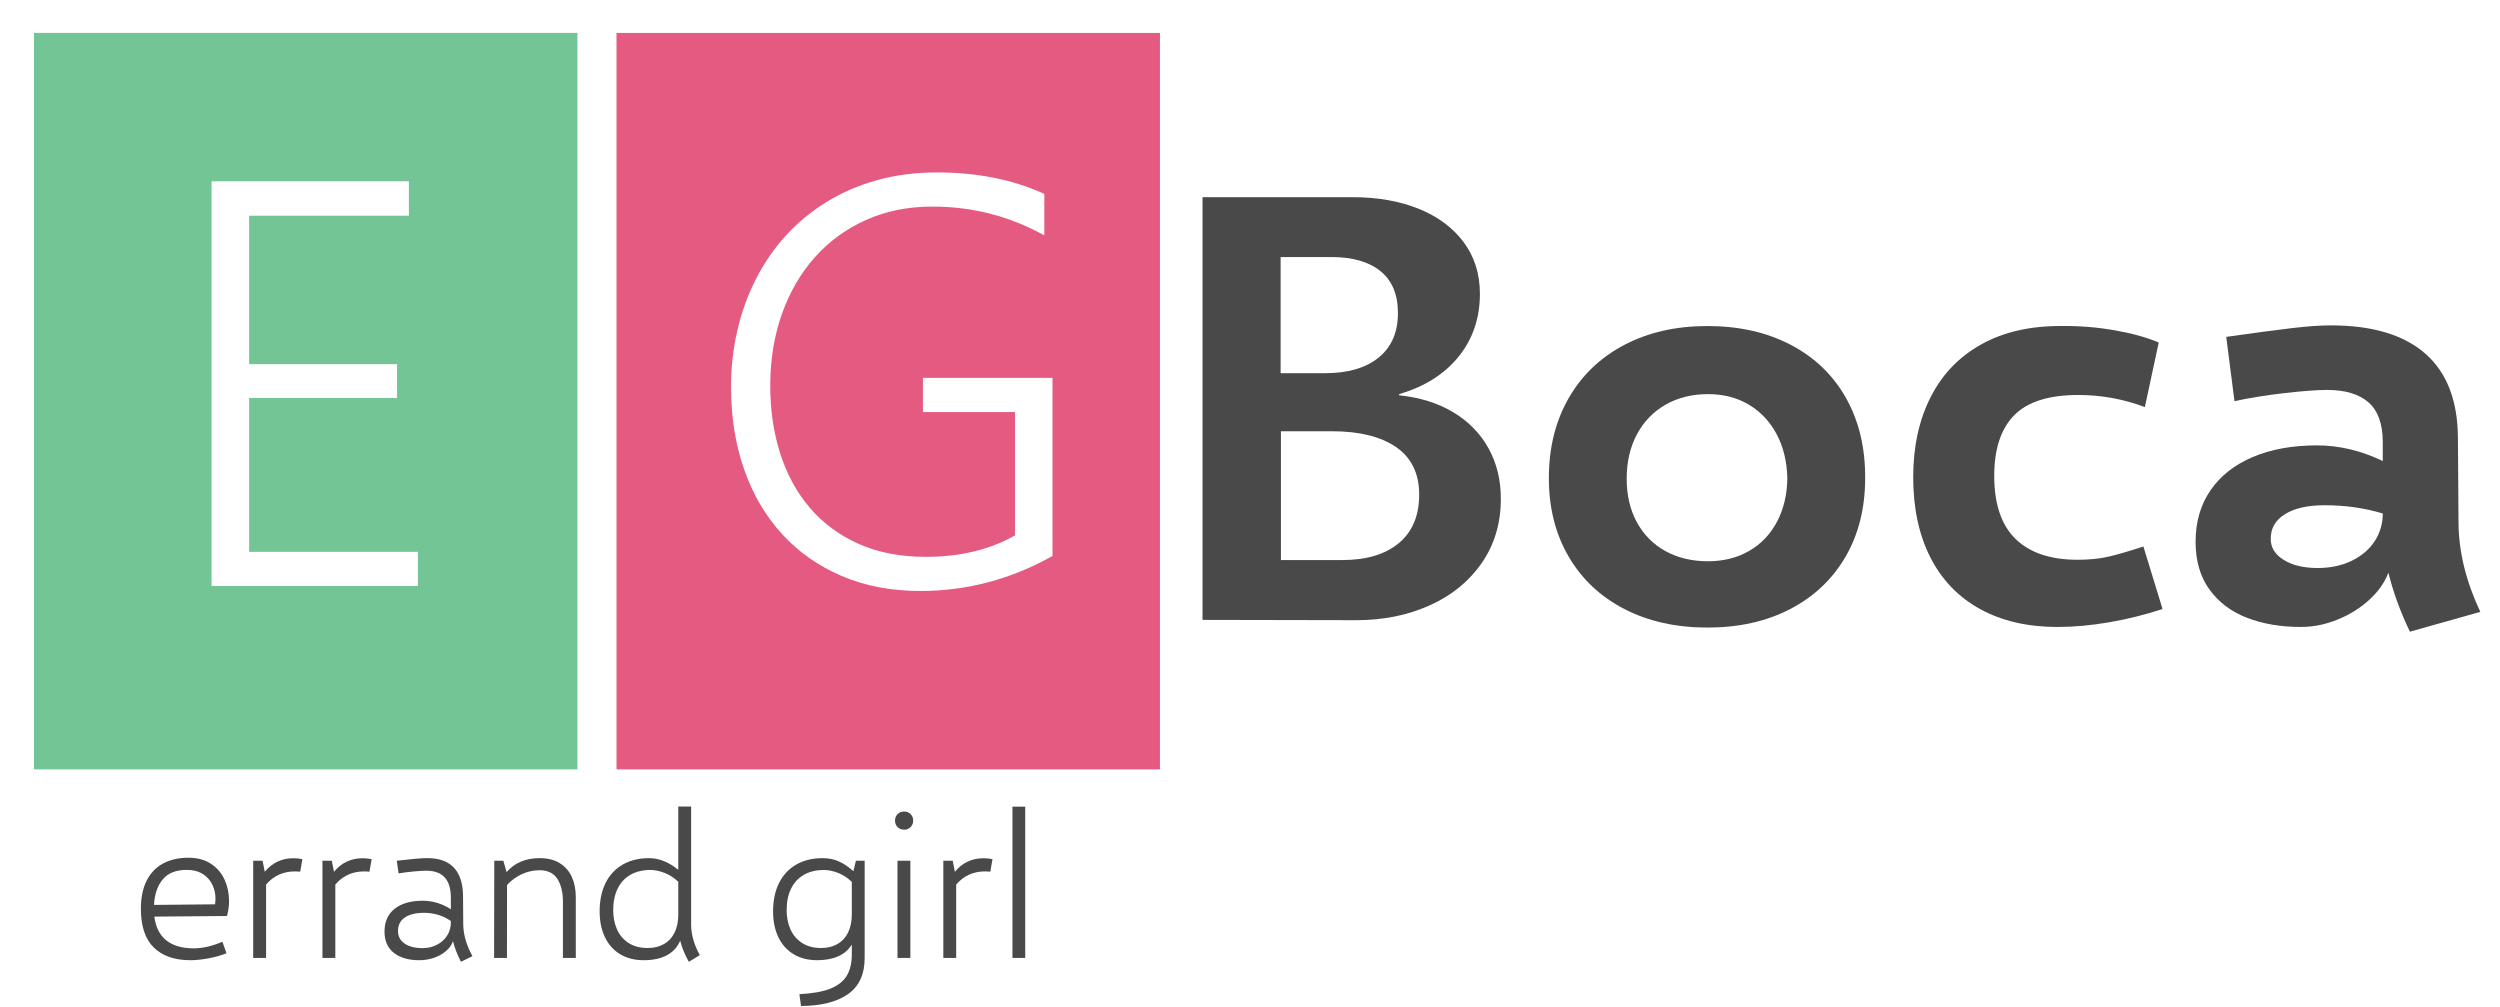
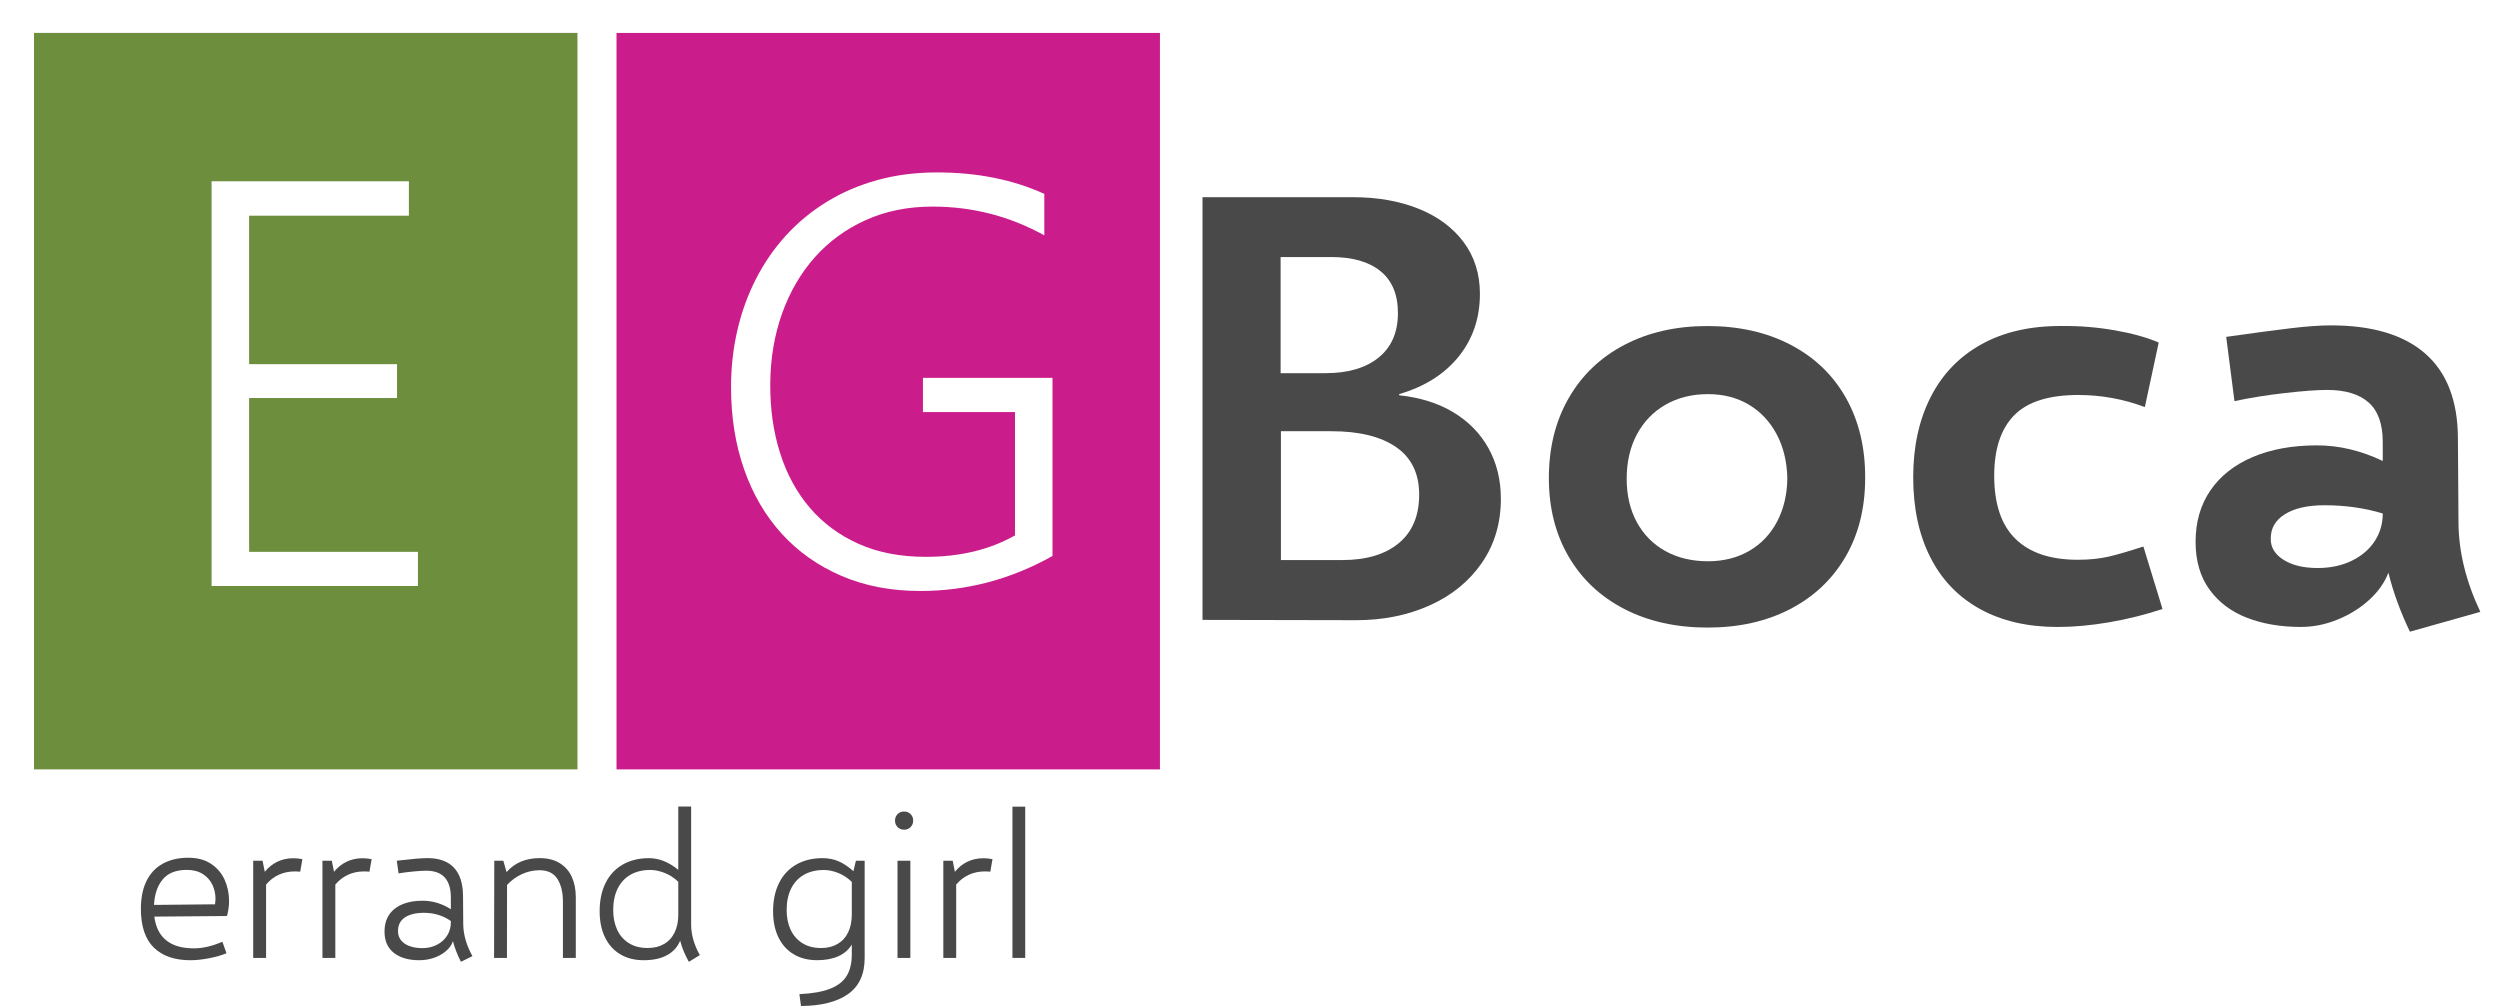
<svg xmlns="http://www.w3.org/2000/svg" version="1.1" id="Layer_1" x="0px" y="0px" width="263.925px" height="106.204px" viewBox="0 0 263.925 106.204" enable-background="new 0 0 263.925 106.204" xml:space="preserve">
  <g>
-     <path fill="#494949" d="M126.949,65.442V20.818h15.901c2.572,0,4.87,0.404,6.894,1.213c2.022,0.809,3.609,1.981,4.761,3.517   c1.151,1.536,1.729,3.361,1.729,5.477c0,2.552-0.747,4.756-2.24,6.613c-1.494,1.857-3.59,3.18-6.286,3.968v0.125   c2.198,0.229,4.104,0.825,5.71,1.789c1.607,0.965,2.848,2.23,3.719,3.797s1.308,3.345,1.308,5.337c0,2.572-0.669,4.828-2.007,6.769   c-1.339,1.939-3.17,3.435-5.492,4.481c-2.324,1.048-4.917,1.57-7.78,1.57L126.949,65.442z M139.925,39.396   c2.387,0,4.258-0.549,5.617-1.649c1.358-1.1,2.038-2.666,2.038-4.699c0-1.95-0.612-3.423-1.836-4.418   c-1.225-0.996-2.956-1.494-5.196-1.494h-5.353v12.261L139.925,39.396L139.925,39.396z M141.7,59.125   c2.552,0,4.543-0.597,5.975-1.789c1.433-1.193,2.147-2.899,2.147-5.119c0-2.22-0.811-3.89-2.428-5.011   c-1.618-1.12-3.891-1.68-6.815-1.68h-5.352v13.6H141.7z" />
-     <path fill="#494949" d="M171.48,64.292c-2.531-1.308-4.491-3.153-5.882-5.539c-1.391-2.385-2.085-5.146-2.085-8.277   c0-3.194,0.694-6.006,2.085-8.433s3.351-4.305,5.882-5.632c2.53-1.327,5.456-1.992,8.774-1.992c3.34,0,6.275,0.664,8.808,1.992   c2.531,1.328,4.477,3.205,5.835,5.632c1.357,2.427,2.027,5.239,2.008,8.433c0,3.152-0.69,5.918-2.069,8.294   c-1.381,2.375-3.325,4.216-5.835,5.522c-2.511,1.308-5.426,1.961-8.745,1.961C176.937,66.252,174.01,65.598,171.48,64.292z    M184.659,58.161c1.255-0.727,2.235-1.752,2.94-3.08s1.068-2.863,1.09-4.605c-0.042-1.763-0.42-3.314-1.137-4.652   c-0.716-1.338-1.695-2.375-2.939-3.112c-1.245-0.736-2.677-1.104-4.295-1.104c-1.701,0-3.2,0.374-4.497,1.12   c-1.296,0.747-2.304,1.795-3.02,3.143c-0.715,1.349-1.072,2.905-1.072,4.668c0,1.744,0.357,3.272,1.072,4.589   c0.716,1.317,1.724,2.334,3.02,3.051c1.297,0.716,2.796,1.074,4.497,1.074C181.956,59.25,183.404,58.887,184.659,58.161z" />
-     <path fill="#494949" d="M209.026,64.292c-2.293-1.266-4.041-3.086-5.244-5.461s-1.805-5.191-1.805-8.45   c0-3.215,0.61-6.032,1.836-8.449c1.224-2.417,3.013-4.279,5.367-5.586c2.354-1.307,5.183-1.95,8.479-1.929   c1.888-0.021,3.75,0.13,5.586,0.451c1.836,0.322,3.387,0.752,4.652,1.292l-1.464,6.815c-2.261-0.851-4.604-1.276-7.031-1.276   c-3.112,0-5.368,0.716-6.77,2.147c-1.399,1.432-2.101,3.559-2.101,6.379c0,2.988,0.752,5.213,2.256,6.676   c1.504,1.462,3.688,2.193,6.551,2.193c1.225,0,2.309-0.109,3.252-0.326c0.943-0.219,2.173-0.576,3.688-1.074l2.021,6.598   c-1.824,0.603-3.697,1.068-5.615,1.4c-1.921,0.331-3.74,0.498-5.463,0.498C214.051,66.19,211.318,65.556,209.026,64.292z" />
-     <path fill="#494949" d="M254.413,66.688c-0.996-2.074-1.754-4.15-2.272-6.225c-0.394,1.037-1.067,1.992-2.021,2.863   s-2.069,1.565-3.345,2.084c-1.276,0.52-2.567,0.778-3.875,0.778c-2.116,0-4.01-0.321-5.68-0.965   c-1.671-0.644-2.992-1.64-3.968-2.988c-0.976-1.348-1.463-3.028-1.463-5.041c0-2.096,0.523-3.905,1.571-5.43   c1.048-1.525,2.536-2.697,4.466-3.517c1.93-0.819,4.189-1.229,6.784-1.229c2.322,0,4.637,0.55,6.938,1.649v-1.992   c0-1.909-0.498-3.304-1.494-4.186c-0.995-0.881-2.458-1.323-4.388-1.323c-1.037,0-2.516,0.109-4.435,0.327   c-1.919,0.218-3.698,0.503-5.337,0.855l-0.871-6.784c2.926-0.415,5.218-0.721,6.878-0.918c1.659-0.197,3.049-0.296,4.17-0.296   c4.377,0,7.701,0.996,9.974,2.987c2.271,1.992,3.417,4.959,3.438,8.9l0.062,8.961c0.021,3.051,0.789,6.184,2.304,9.397   L254.413,66.688z M248.265,59.204c1.049-0.509,1.856-1.199,2.429-2.07c0.569-0.87,0.854-1.846,0.854-2.924   c-1.909-0.582-3.963-0.871-6.161-0.871c-1.764,0-3.153,0.315-4.171,0.947c-1.017,0.635-1.514,1.51-1.493,2.631   c0,0.893,0.456,1.623,1.369,2.193s2.105,0.855,3.579,0.855C246.02,59.965,247.218,59.711,248.265,59.204z" />
+     <path fill="#494949" d="M126.949,65.442V20.818h15.901c2.571,0,4.87,0.404,6.894,1.213c2.022,0.809,3.609,1.981,4.762,3.517   c1.15,1.536,1.729,3.361,1.729,5.477c0,2.552-0.747,4.756-2.24,6.613c-1.494,1.857-3.59,3.18-6.285,3.968v0.125   c2.197,0.229,4.104,0.825,5.709,1.789c1.607,0.965,2.849,2.23,3.72,3.797c0.87,1.567,1.308,3.345,1.308,5.337   c0,2.572-0.669,4.828-2.007,6.769c-1.339,1.939-3.17,3.436-5.492,4.481c-2.323,1.048-4.917,1.57-7.78,1.57L126.949,65.442z    M139.925,39.396c2.387,0,4.258-0.549,5.617-1.649c1.357-1.1,2.037-2.666,2.037-4.699c0-1.95-0.611-3.423-1.836-4.418   c-1.225-0.996-2.955-1.494-5.195-1.494h-5.354v12.261L139.925,39.396L139.925,39.396z M141.701,59.125   c2.551,0,4.543-0.598,5.975-1.789c1.433-1.193,2.146-2.899,2.146-5.12c0-2.22-0.811-3.89-2.428-5.011   c-1.618-1.12-3.891-1.68-6.814-1.68h-5.353v13.6H141.701L141.701,59.125z" />
+     <path fill="#494949" d="M171.48,64.292c-2.531-1.308-4.491-3.152-5.882-5.539c-1.392-2.385-2.085-5.146-2.085-8.276   c0-3.194,0.693-6.006,2.085-8.433c1.391-2.427,3.351-4.305,5.882-5.632c2.529-1.327,5.456-1.992,8.773-1.992   c3.34,0,6.275,0.664,8.809,1.992c2.531,1.328,4.477,3.205,5.835,5.632c1.356,2.427,2.026,5.239,2.008,8.433   c0,3.151-0.69,5.918-2.069,8.294c-1.381,2.375-3.324,4.216-5.834,5.521c-2.512,1.309-5.426,1.961-8.746,1.961   C176.937,66.252,174.009,65.598,171.48,64.292z M184.66,58.161c1.254-0.727,2.234-1.752,2.939-3.08s1.068-2.863,1.09-4.604   c-0.042-1.763-0.42-3.314-1.137-4.652c-0.717-1.338-1.695-2.375-2.939-3.112c-1.244-0.736-2.677-1.104-4.295-1.104   c-1.701,0-3.199,0.374-4.497,1.12c-1.296,0.747-2.304,1.795-3.021,3.143c-0.715,1.349-1.071,2.905-1.071,4.668   c0,1.744,0.356,3.272,1.071,4.588c0.717,1.317,1.725,2.334,3.021,3.052c1.298,0.716,2.796,1.073,4.497,1.073   C181.957,59.25,183.404,58.887,184.66,58.161z" />
+     <path fill="#494949" d="M209.026,64.292c-2.293-1.266-4.041-3.086-5.243-5.461c-1.203-2.375-1.806-5.19-1.806-8.45   c0-3.215,0.61-6.032,1.836-8.449c1.224-2.417,3.013-4.279,5.367-5.586c2.354-1.307,5.183-1.95,8.479-1.929   c1.887-0.021,3.75,0.13,5.586,0.451c1.836,0.322,3.387,0.752,4.651,1.292l-1.464,6.815c-2.262-0.851-4.604-1.276-7.031-1.276   c-3.111,0-5.367,0.716-6.77,2.147c-1.399,1.432-2.102,3.559-2.102,6.379c0,2.988,0.752,5.213,2.256,6.676   c1.504,1.462,3.688,2.193,6.551,2.193c1.226,0,2.31-0.109,3.252-0.326c0.943-0.219,2.174-0.576,3.688-1.074l2.021,6.598   c-1.823,0.604-3.696,1.068-5.614,1.4c-1.921,0.331-3.74,0.498-5.463,0.498C214.05,66.19,211.318,65.556,209.026,64.292z" />
+     <path fill="#494949" d="M254.414,66.688c-0.996-2.074-1.754-4.15-2.272-6.225c-0.394,1.037-1.067,1.992-2.021,2.863   c-0.955,0.871-2.07,1.564-3.346,2.084s-2.566,0.777-3.875,0.777c-2.115,0-4.01-0.32-5.68-0.965   c-1.672-0.645-2.992-1.641-3.969-2.988c-0.976-1.348-1.463-3.027-1.463-5.041c0-2.096,0.523-3.905,1.571-5.43   s2.536-2.697,4.466-3.517c1.93-0.819,4.189-1.229,6.784-1.229c2.322,0,4.638,0.55,6.938,1.649v-1.992   c0-1.909-0.498-3.304-1.494-4.186c-0.995-0.881-2.458-1.323-4.389-1.323c-1.037,0-2.516,0.109-4.435,0.327   c-1.919,0.218-3.698,0.503-5.337,0.855l-0.871-6.784c2.926-0.415,5.219-0.721,6.878-0.918s3.05-0.296,4.17-0.296   c4.378,0,7.701,0.996,9.974,2.987c2.271,1.992,3.418,4.959,3.438,8.9l0.062,8.961c0.021,3.051,0.789,6.184,2.305,9.397   L254.414,66.688z M248.265,59.204c1.049-0.509,1.855-1.199,2.429-2.07c0.569-0.869,0.854-1.846,0.854-2.924   c-1.909-0.582-3.963-0.871-6.161-0.871c-1.765,0-3.153,0.315-4.171,0.947c-1.018,0.635-1.514,1.51-1.493,2.631   c0,0.894,0.456,1.623,1.368,2.193c0.914,0.57,2.105,0.855,3.58,0.855C246.02,59.965,247.218,59.711,248.265,59.204z" />
  </g>
  <g>
-     <path fill="#494949" d="M22.286,91.199c0.646,0.433,1.124,0.995,1.433,1.69s0.463,1.437,0.463,2.223   c0,0.555-0.074,1.085-0.221,1.591l-7.668,0.063c0.14,1.109,0.56,1.945,1.259,2.507s1.669,0.843,2.913,0.843   c0.927,0,1.931-0.232,3.013-0.695l0.433,1.211c-0.499,0.211-1.111,0.387-1.839,0.527c-0.727,0.141-1.385,0.21-1.975,0.21   c-1.658,0-2.943-0.442-3.854-1.332c-0.913-0.889-1.37-2.256-1.37-4.104c0-1.15,0.198-2.129,0.595-2.934   c0.396-0.804,0.971-1.412,1.723-1.826c0.751-0.414,1.65-0.623,2.696-0.623C20.839,90.551,21.64,90.766,22.286,91.199z    M22.749,94.87c0-0.52-0.11-1.012-0.332-1.475c-0.222-0.465-0.56-0.84-1.012-1.127c-0.452-0.288-1.017-0.434-1.69-0.434   c-1.131,0-1.976,0.334-2.533,1.002c-0.559,0.666-0.866,1.565-0.922,2.695l6.436-0.063C22.732,95.258,22.749,95.059,22.749,94.87z" />
-     <path fill="#494949" d="M29.286,90.967c0.509-0.242,1.068-0.363,1.68-0.363c0.309,0,0.628,0.031,0.958,0.095l-0.232,1.327   c-0.188-0.021-0.379-0.031-0.568-0.031c-0.618,0-1.184,0.118-1.696,0.354c-0.513,0.236-0.958,0.582-1.338,1.037v7.742H26.73v-10.26   h0.99l0.232,1.169C28.332,91.566,28.777,91.209,29.286,90.967z" />
-     <path fill="#494949" d="M36.596,90.967c0.509-0.242,1.069-0.363,1.68-0.363c0.31,0,0.628,0.031,0.958,0.095l-0.231,1.327   c-0.189-0.021-0.379-0.031-0.569-0.031c-0.618,0-1.183,0.118-1.696,0.354c-0.513,0.236-0.958,0.582-1.338,1.037v7.742H34.04v-10.26   h0.989l0.232,1.169C35.643,91.566,36.087,91.209,36.596,90.967z" />
-     <path fill="#494949" d="M48.663,101.538c-0.387-0.751-0.667-1.479-0.844-2.181c-0.126,0.379-0.362,0.722-0.711,1.026   c-0.348,0.306-0.769,0.547-1.264,0.723c-0.495,0.175-1.027,0.263-1.596,0.263c-1.117,0-2.005-0.258-2.665-0.772   c-0.66-0.518-0.99-1.268-0.99-2.25c0-1.039,0.356-1.842,1.069-2.406c0.712-0.564,1.696-0.85,2.955-0.85   c1.053,0,2.047,0.299,2.98,0.896v-1.223c0-1.896-0.867-2.844-2.602-2.844c-0.31,0-0.75,0.026-1.322,0.08   c-0.572,0.051-1.104,0.12-1.596,0.204l-0.19-1.338c0.857-0.099,1.529-0.169,2.018-0.211s0.897-0.063,1.228-0.063   c1.229,0,2.16,0.338,2.792,1.012s0.952,1.679,0.958,3.013l0.021,2.929c0.008,1.104,0.33,2.233,0.97,3.393L48.663,101.538z    M46.114,99.747c0.457-0.23,0.818-0.555,1.085-0.969c0.268-0.414,0.4-0.893,0.4-1.434V97.24c-0.372-0.274-0.802-0.487-1.29-0.644   c-0.488-0.153-1-0.23-1.533-0.23c-0.871,0-1.549,0.163-2.032,0.489c-0.484,0.327-0.728,0.803-0.728,1.428   c0,0.562,0.232,1.004,0.695,1.327c0.463,0.322,1.096,0.484,1.896,0.484C45.155,100.094,45.656,99.977,46.114,99.747z" />
-     <path fill="#494949" d="M59.086,91.12c0.571,0.352,0.999,0.836,1.279,1.453c0.281,0.618,0.422,1.328,0.422,2.128v6.427h-1.359   v-5.941c0-0.977-0.191-1.77-0.574-2.387c-0.383-0.613-1.013-0.924-1.891-0.932c-0.674,0.008-1.307,0.148-1.896,0.428   c-0.59,0.277-1.103,0.653-1.538,1.131l-0.01,7.701H52.16l0.021-10.261h0.958l0.337,1.201c0.857-0.983,2.022-1.476,3.498-1.476   C57.81,90.592,58.514,90.768,59.086,91.12z" />
-     <path fill="#494949" d="M72.722,101.538c-0.436-0.779-0.741-1.523-0.917-2.232c-0.281,0.674-0.746,1.188-1.396,1.537   c-0.65,0.353-1.471,0.526-2.461,0.526c-0.947,0-1.771-0.209-2.47-0.626c-0.699-0.418-1.235-1.016-1.61-1.791   c-0.376-0.775-0.564-1.689-0.564-2.744c0-1.15,0.209-2.148,0.627-2.992c0.418-0.842,1.021-1.49,1.807-1.942   c0.787-0.453,1.714-0.679,2.781-0.679c1.054,0,2.082,0.41,3.086,1.231v-6.679h1.359v12.504c0.007,1.031,0.313,2.093,0.917,3.182   L72.722,101.538z M70.105,99.657c0.488-0.283,0.86-0.691,1.117-1.223c0.257-0.53,0.384-1.152,0.384-1.868v-3.478   c-0.436-0.414-0.916-0.725-1.442-0.933c-0.527-0.207-1.029-0.312-1.507-0.312c-0.814,0-1.515,0.17-2.102,0.506   c-0.587,0.338-1.036,0.826-1.349,1.461c-0.313,0.635-0.47,1.396-0.47,2.279c0,0.76,0.136,1.438,0.406,2.039   c0.271,0.601,0.68,1.076,1.228,1.428s1.215,0.525,2.001,0.525C69.039,100.084,69.615,99.942,70.105,99.657z" />
-     <path fill="#494949" d="M91.282,90.867v10.261c0,1.728-0.587,3.002-1.759,3.823c-1.174,0.821-2.827,1.239-4.962,1.253l-0.168-1.253   c1.355-0.063,2.436-0.253,3.24-0.569c0.803-0.314,1.387-0.767,1.748-1.354c0.361-0.586,0.543-1.344,0.543-2.27v-1.043   c-0.324,0.541-0.794,0.951-1.412,1.232c-0.618,0.279-1.365,0.421-2.244,0.421c-0.955,0-1.782-0.209-2.48-0.626   c-0.699-0.418-1.236-1.016-1.611-1.791c-0.376-0.775-0.564-1.689-0.564-2.744c0-1.15,0.211-2.148,0.633-2.992   c0.421-0.842,1.024-1.49,1.812-1.942c0.786-0.453,1.713-0.679,2.781-0.679c0.632,0,1.206,0.115,1.722,0.347   c0.518,0.231,1.027,0.575,1.533,1.032l0.263-1.106H91.282z M89.925,96.576V93.1c-0.437-0.422-0.916-0.735-1.438-0.943   c-0.521-0.207-1.025-0.311-1.512-0.311c-0.813,0-1.517,0.168-2.105,0.506c-0.59,0.337-1.043,0.824-1.355,1.459   c-0.312,0.635-0.469,1.396-0.469,2.279c0,0.76,0.137,1.438,0.411,2.039c0.273,0.601,0.685,1.076,1.231,1.428   c0.548,0.352,1.215,0.525,2.001,0.525c0.667,0,1.244-0.142,1.732-0.427c0.488-0.284,0.859-0.69,1.117-1.222   c0.256-0.53,0.385-1.153,0.385-1.869v0.011H89.925z" />
-     <path fill="#494949" d="M94.759,87.317c-0.182-0.184-0.273-0.411-0.273-0.686c0-0.273,0.093-0.502,0.273-0.685   c0.184-0.183,0.412-0.274,0.686-0.274c0.274,0,0.502,0.092,0.686,0.274c0.183,0.183,0.273,0.41,0.273,0.685   c0,0.273-0.092,0.502-0.273,0.686c-0.183,0.184-0.411,0.273-0.686,0.273C95.171,87.59,94.942,87.5,94.759,87.317z M94.749,90.867   h1.358v10.261h-1.358V90.867z" />
-     <path fill="#494949" d="M102.138,90.967c0.509-0.242,1.069-0.363,1.681-0.363c0.31,0,0.628,0.031,0.958,0.095l-0.23,1.327   c-0.189-0.021-0.379-0.031-0.569-0.031c-0.618,0-1.183,0.118-1.696,0.354c-0.512,0.236-0.958,0.582-1.338,1.037v7.742h-1.357   v-10.26h0.989l0.231,1.169C101.184,91.566,101.63,91.209,102.138,90.967z" />
-     <path fill="#494949" d="M106.884,85.158h1.349v15.97h-1.349V85.158z" />
+     <path fill="#494949" d="M22.286,91.2c0.646,0.432,1.124,0.994,1.433,1.689c0.309,0.695,0.463,1.438,0.463,2.223   c0,0.555-0.074,1.086-0.221,1.592l-7.668,0.063c0.14,1.109,0.56,1.945,1.259,2.507c0.699,0.562,1.669,0.843,2.913,0.843   c0.927,0,1.931-0.232,3.013-0.695l0.433,1.211c-0.499,0.211-1.111,0.388-1.839,0.527c-0.727,0.141-1.385,0.211-1.975,0.211   c-1.658,0-2.943-0.443-3.854-1.332c-0.913-0.89-1.37-2.256-1.37-4.104c0-1.149,0.198-2.129,0.595-2.935   c0.396-0.804,0.971-1.412,1.723-1.826c0.751-0.414,1.65-0.623,2.696-0.623C20.839,90.551,21.64,90.766,22.286,91.2z M22.749,94.87   c0-0.52-0.11-1.012-0.332-1.475c-0.222-0.465-0.56-0.84-1.012-1.127c-0.452-0.288-1.017-0.434-1.69-0.434   c-1.131,0-1.976,0.334-2.533,1.002c-0.559,0.666-0.866,1.564-0.922,2.695l6.436-0.064C22.732,95.258,22.749,95.059,22.749,94.87z" />
+     <path fill="#494949" d="M29.286,90.967c0.509-0.242,1.068-0.363,1.68-0.363c0.309,0,0.628,0.031,0.958,0.096l-0.232,1.326   c-0.188-0.021-0.379-0.031-0.568-0.031c-0.618,0-1.184,0.119-1.696,0.354c-0.513,0.235-0.958,0.582-1.338,1.036v7.742h-1.36v-10.26   h0.99l0.232,1.17C28.332,91.566,28.777,91.209,29.286,90.967z" />
+     <path fill="#494949" d="M36.596,90.967c0.509-0.242,1.069-0.363,1.68-0.363c0.31,0,0.628,0.031,0.958,0.096l-0.231,1.326   c-0.189-0.021-0.379-0.031-0.569-0.031c-0.618,0-1.183,0.119-1.696,0.354c-0.513,0.235-0.958,0.582-1.338,1.036v7.742h-1.36v-10.26   h0.989l0.232,1.17C35.643,91.566,36.087,91.209,36.596,90.967z" />
+     <path fill="#494949" d="M48.663,101.538c-0.387-0.75-0.667-1.479-0.844-2.181c-0.126,0.379-0.362,0.722-0.711,1.026   c-0.348,0.306-0.769,0.547-1.264,0.723c-0.495,0.176-1.027,0.264-1.596,0.264c-1.117,0-2.005-0.259-2.665-0.772   c-0.66-0.519-0.99-1.269-0.99-2.25c0-1.039,0.356-1.843,1.069-2.406c0.712-0.563,1.696-0.851,2.955-0.851   c1.053,0,2.047,0.3,2.98,0.896v-1.223c0-1.896-0.867-2.844-2.602-2.844c-0.31,0-0.75,0.025-1.322,0.08   c-0.572,0.051-1.104,0.119-1.596,0.203l-0.19-1.338c0.857-0.099,1.529-0.168,2.018-0.211c0.489-0.041,0.897-0.063,1.228-0.063   c1.229,0,2.16,0.338,2.792,1.012c0.632,0.674,0.952,1.68,0.958,3.014l0.021,2.928c0.008,1.104,0.33,2.233,0.97,3.394   L48.663,101.538z M46.114,99.747c0.457-0.229,0.818-0.555,1.085-0.969c0.268-0.414,0.4-0.893,0.4-1.434v-0.104   c-0.372-0.275-0.802-0.488-1.29-0.645c-0.488-0.153-1-0.23-1.533-0.23c-0.871,0-1.549,0.163-2.032,0.489   c-0.484,0.327-0.728,0.804-0.728,1.429c0,0.561,0.232,1.004,0.695,1.326s1.096,0.484,1.896,0.484   C45.155,100.094,45.656,99.977,46.114,99.747z" />
+     <path fill="#494949" d="M59.086,91.12c0.571,0.353,0.999,0.836,1.279,1.453c0.281,0.618,0.422,1.328,0.422,2.129v6.426h-1.359   v-5.94c0-0.978-0.191-1.771-0.574-2.388c-0.383-0.612-1.013-0.924-1.891-0.932c-0.674,0.008-1.307,0.148-1.896,0.428   c-0.59,0.277-1.103,0.654-1.538,1.131l-0.01,7.701H52.16l0.021-10.26h0.958l0.337,1.2c0.857-0.983,2.022-1.476,3.498-1.476   C57.81,90.592,58.514,90.768,59.086,91.12z" />
+     <path fill="#494949" d="M72.722,101.538c-0.436-0.779-0.741-1.522-0.917-2.231c-0.281,0.674-0.746,1.188-1.396,1.536   c-0.65,0.354-1.471,0.527-2.461,0.527c-0.947,0-1.771-0.209-2.47-0.627c-0.699-0.418-1.235-1.016-1.61-1.791   c-0.376-0.775-0.564-1.688-0.564-2.744c0-1.149,0.209-2.147,0.627-2.992c0.418-0.842,1.021-1.489,1.807-1.941   c0.787-0.453,1.714-0.68,2.781-0.68c1.054,0,2.082,0.41,3.086,1.232v-6.68h1.359v12.504c0.007,1.031,0.313,2.094,0.917,3.182   L72.722,101.538z M70.105,99.657c0.488-0.283,0.86-0.691,1.117-1.223c0.257-0.53,0.384-1.152,0.384-1.868v-3.478   c-0.436-0.414-0.916-0.726-1.442-0.934c-0.527-0.207-1.029-0.313-1.507-0.313c-0.814,0-1.515,0.171-2.102,0.507   c-0.587,0.338-1.036,0.825-1.349,1.461c-0.313,0.635-0.47,1.396-0.47,2.278c0,0.761,0.136,1.438,0.406,2.039   c0.271,0.602,0.68,1.076,1.228,1.429c0.548,0.353,1.215,0.524,2.001,0.524C69.039,100.084,69.615,99.942,70.105,99.657z" />
+     <path fill="#494949" d="M91.282,90.868v10.26c0,1.729-0.587,3.002-1.759,3.824c-1.174,0.82-2.827,1.238-4.962,1.252l-0.168-1.252   c1.355-0.063,2.436-0.254,3.24-0.57c0.803-0.313,1.387-0.766,1.748-1.354c0.361-0.586,0.543-1.344,0.543-2.27v-1.043   c-0.324,0.541-0.794,0.951-1.412,1.232c-0.618,0.278-1.365,0.42-2.244,0.42c-0.955,0-1.782-0.209-2.48-0.625   c-0.699-0.418-1.236-1.017-1.611-1.791c-0.376-0.775-0.564-1.689-0.564-2.744c0-1.15,0.211-2.148,0.633-2.992   c0.421-0.842,1.024-1.49,1.812-1.942c0.786-0.453,1.713-0.679,2.781-0.679c0.632,0,1.206,0.115,1.722,0.347   c0.518,0.231,1.027,0.575,1.533,1.032l0.263-1.105H91.282z M89.925,96.577V93.1c-0.437-0.422-0.916-0.734-1.438-0.943   c-0.521-0.207-1.025-0.311-1.512-0.311c-0.813,0-1.517,0.168-2.105,0.506c-0.59,0.337-1.043,0.824-1.355,1.459   s-0.469,1.396-0.469,2.279c0,0.76,0.137,1.438,0.411,2.039c0.273,0.601,0.685,1.076,1.231,1.428   c0.548,0.352,1.215,0.525,2.001,0.525c0.667,0,1.244-0.143,1.732-0.428c0.488-0.283,0.859-0.689,1.117-1.222   c0.256-0.53,0.385-1.153,0.385-1.869v0.011h0.002V96.577z" />
+     <path fill="#494949" d="M94.759,87.317c-0.182-0.184-0.273-0.41-0.273-0.686c0-0.273,0.093-0.502,0.273-0.686   c0.184-0.183,0.412-0.273,0.686-0.273c0.274,0,0.502,0.092,0.686,0.273c0.183,0.184,0.273,0.41,0.273,0.686   c0,0.272-0.092,0.502-0.273,0.686c-0.183,0.184-0.411,0.273-0.686,0.273C95.171,87.59,94.942,87.5,94.759,87.317z M94.749,90.868   h1.358v10.26h-1.358V90.868z" />
+     <path fill="#494949" d="M102.138,90.967c0.509-0.242,1.069-0.363,1.681-0.363c0.31,0,0.628,0.031,0.958,0.096l-0.23,1.326   c-0.189-0.021-0.379-0.031-0.569-0.031c-0.618,0-1.183,0.119-1.696,0.354c-0.512,0.235-0.958,0.582-1.338,1.036v7.742h-1.357   v-10.26h0.989l0.231,1.17C101.184,91.566,101.63,91.209,102.138,90.967z" />
+     <path fill="#494949" d="M106.884,85.159h1.349v15.969h-1.349V85.159z" />
  </g>
-   <path fill="#74C596" d="M3.589,3.473v77.75h57.374V3.473H3.589z M44.118,61.864H22.336V19.137h20.83v3.635H26.3v15.672h15.615v3.575  H26.3v16.24h17.82v3.605H44.118z" />
-   <path fill="#E55A81" d="M65.086,3.478v77.75h57.37V3.478H65.086z M111.112,58.695c-4.391,2.463-9.041,3.695-13.942,3.695  c-3.099,0-5.879-0.533-8.34-1.595c-2.466-1.063-4.563-2.542-6.291-4.438c-1.728-1.897-3.054-4.162-3.978-6.795  c-0.922-2.629-1.384-5.526-1.384-8.685c0-2.085,0.22-4.093,0.669-6.019c0.445-1.926,1.104-3.735,1.969-5.422  c0.862-1.689,1.92-3.219,3.172-4.59c1.25-1.37,2.687-2.551,4.307-3.545c1.617-0.993,3.396-1.757,5.344-2.294  c1.947-0.537,4.043-0.804,6.287-0.804c4.23,0,8.01,0.754,11.324,2.265v4.379c-3.656-2.026-7.589-3.038-11.803-3.038  c-2.596,0-4.953,0.476-7.058,1.43c-2.106,0.952-3.899,2.265-5.379,3.934c-1.479,1.667-2.627,3.639-3.442,5.914  c-0.813,2.274-1.231,4.742-1.25,7.405c-0.021,2.642,0.322,5.08,1.029,7.315c0.706,2.233,1.752,4.166,3.143,5.795  c1.393,1.629,3.107,2.899,5.154,3.813c2.047,0.915,4.412,1.371,7.094,1.371c3.613,0,6.754-0.754,9.418-2.264V43.5h-9.721v-3.606  h13.678V58.695z" />
+   <path fill="#6D8E3C" d="M3.589,3.473v77.75h57.374V3.473H3.589z M44.118,61.864H22.336V19.137h20.83v3.635H26.3v15.672h15.615v3.575  H26.3v16.239h17.82v3.605H44.118z" />
+   <path fill="#CA1D8B" d="M65.086,3.478v77.75h57.37V3.478H65.086z M111.112,58.695c-4.391,2.464-9.041,3.695-13.942,3.695  c-3.099,0-5.879-0.533-8.34-1.595c-2.466-1.063-4.563-2.543-6.291-4.438c-1.728-1.897-3.054-4.162-3.978-6.795  c-0.922-2.629-1.384-5.526-1.384-8.685c0-2.085,0.22-4.093,0.669-6.019c0.445-1.926,1.104-3.735,1.969-5.422  c0.862-1.689,1.92-3.219,3.172-4.59c1.25-1.37,2.687-2.551,4.307-3.545c1.617-0.993,3.396-1.757,5.344-2.294  c1.947-0.537,4.043-0.804,6.287-0.804c4.23,0,8.01,0.754,11.324,2.265v4.379c-3.656-2.026-7.589-3.038-11.803-3.038  c-2.596,0-4.953,0.476-7.058,1.43c-2.106,0.952-3.899,2.265-5.379,3.934c-1.479,1.667-2.627,3.639-3.442,5.914  c-0.813,2.274-1.231,4.742-1.25,7.405c-0.021,2.642,0.322,5.08,1.029,7.315c0.706,2.233,1.752,4.166,3.143,5.795  c1.393,1.629,3.107,2.898,5.154,3.813c2.047,0.916,4.412,1.371,7.094,1.371c3.613,0,6.754-0.754,9.418-2.264V43.5h-9.721v-3.606  h13.678V58.695z" />
</svg>
